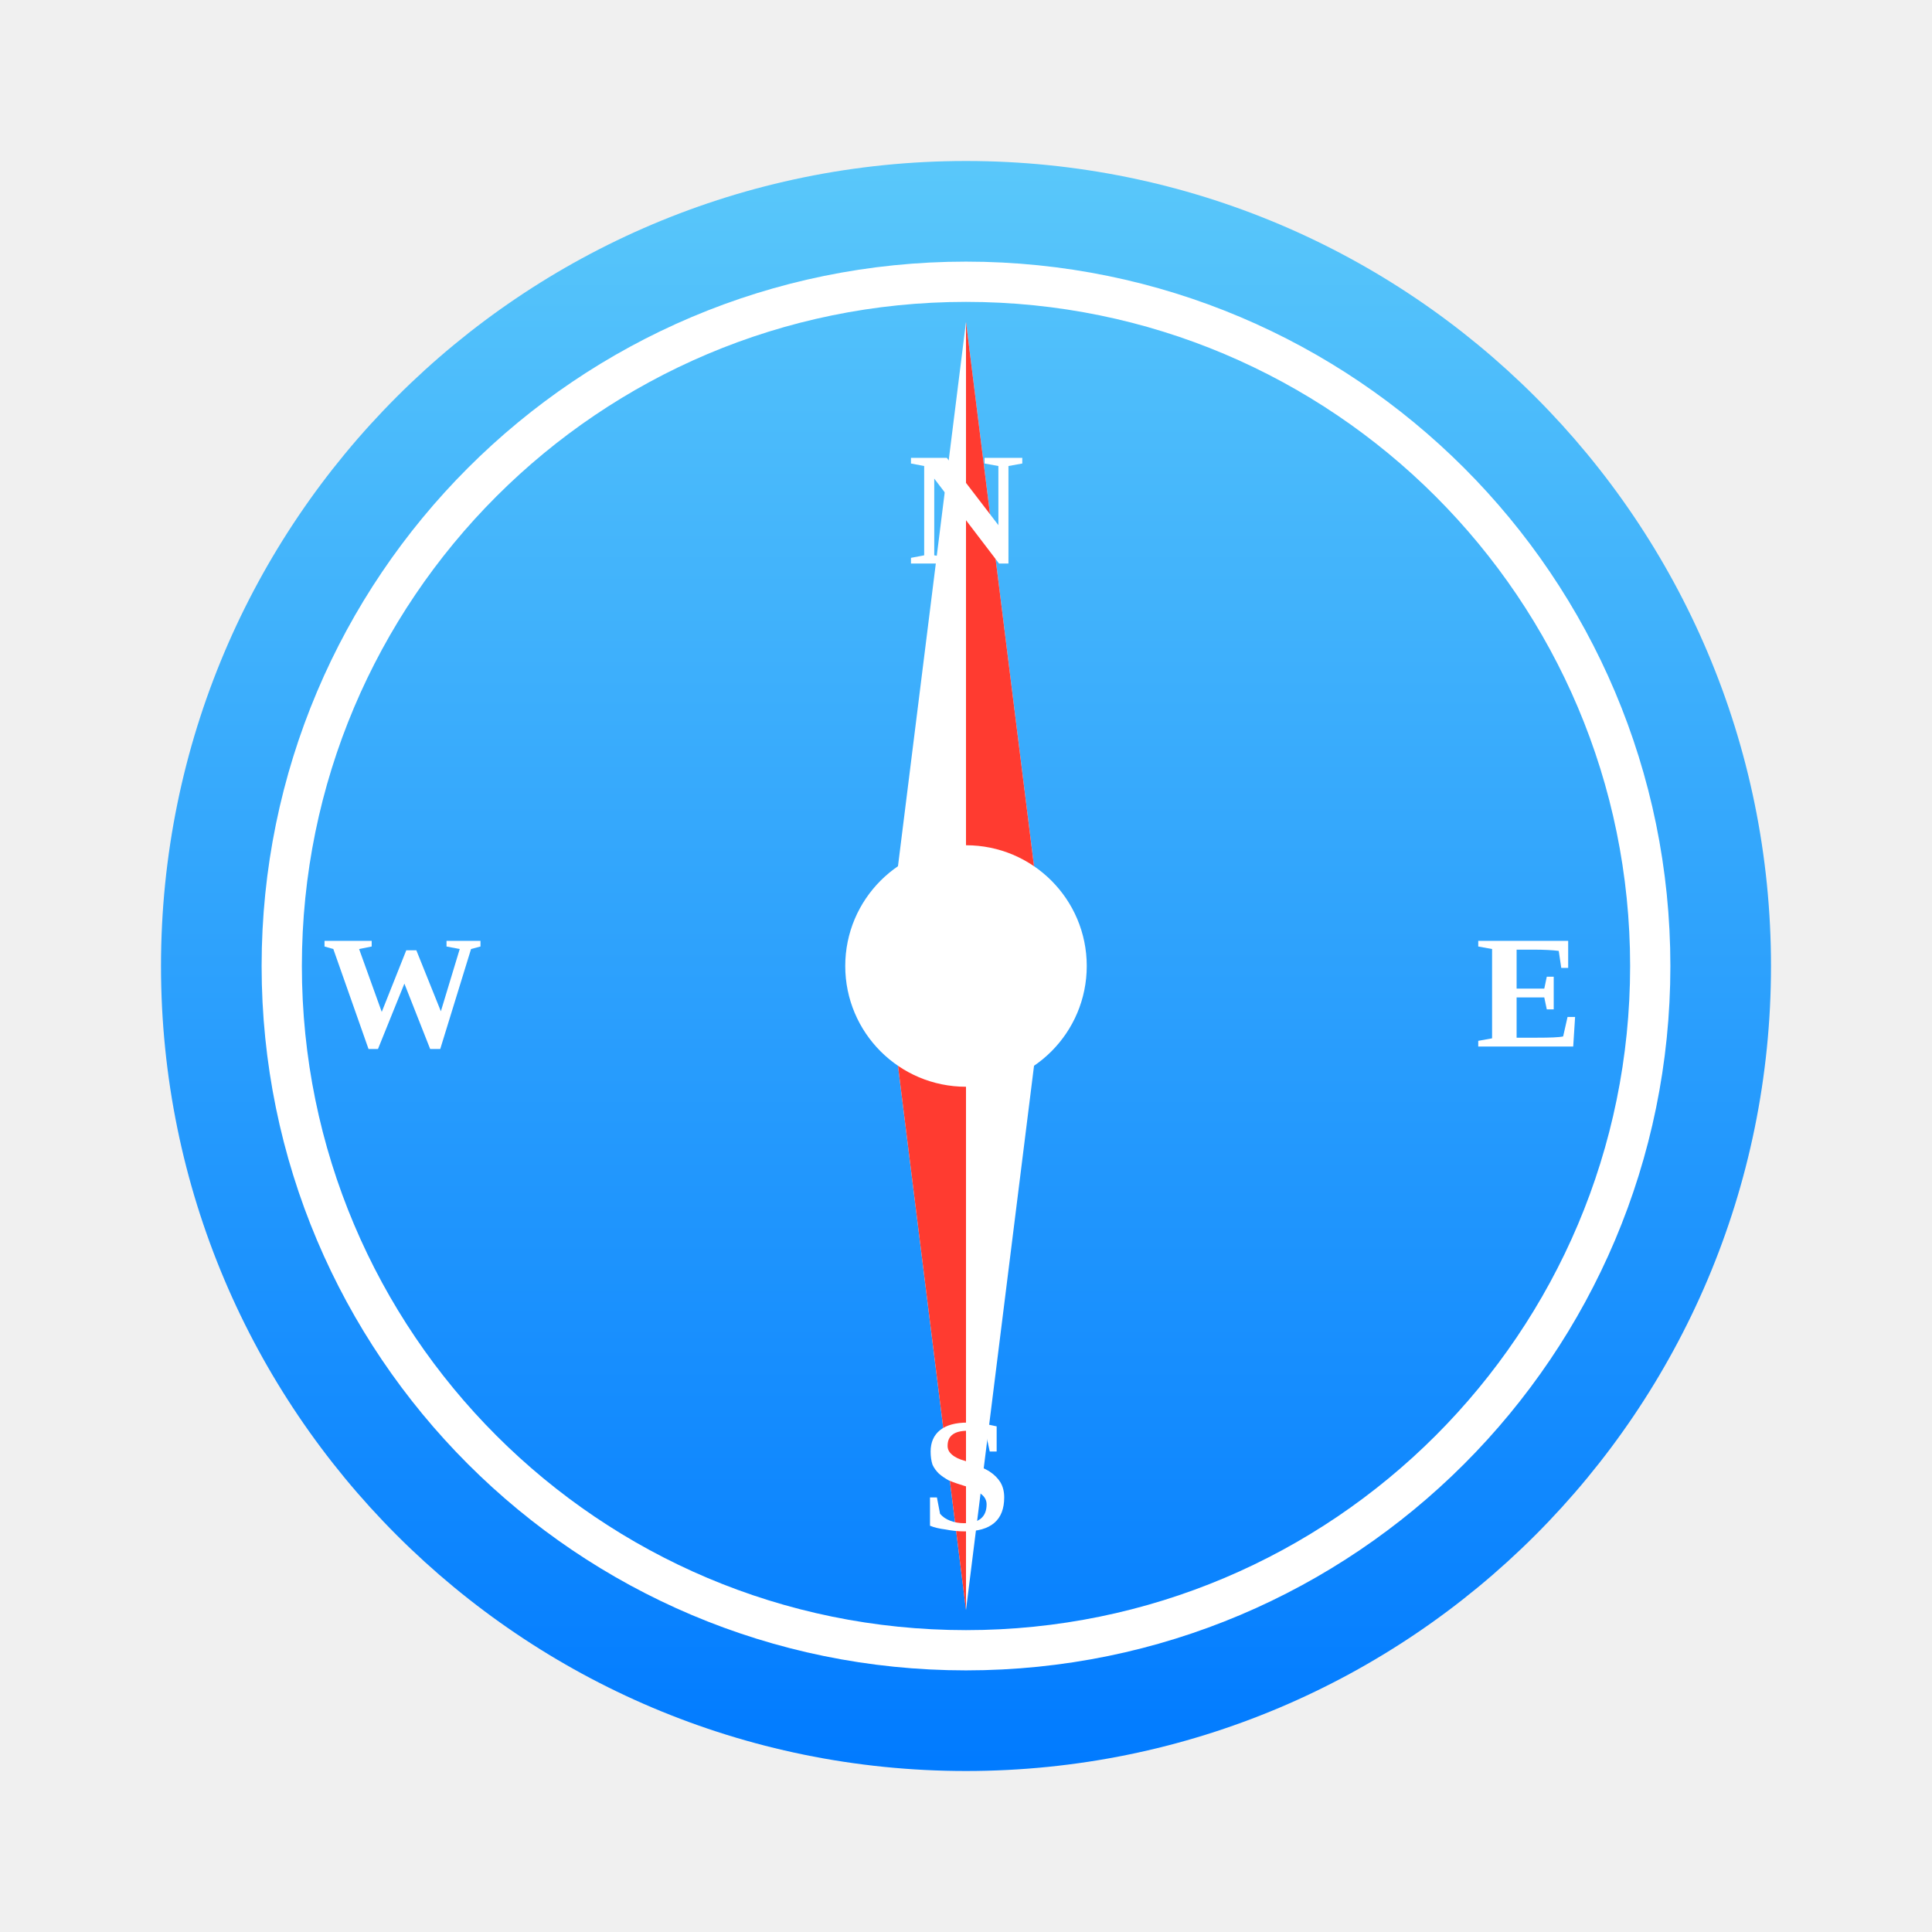
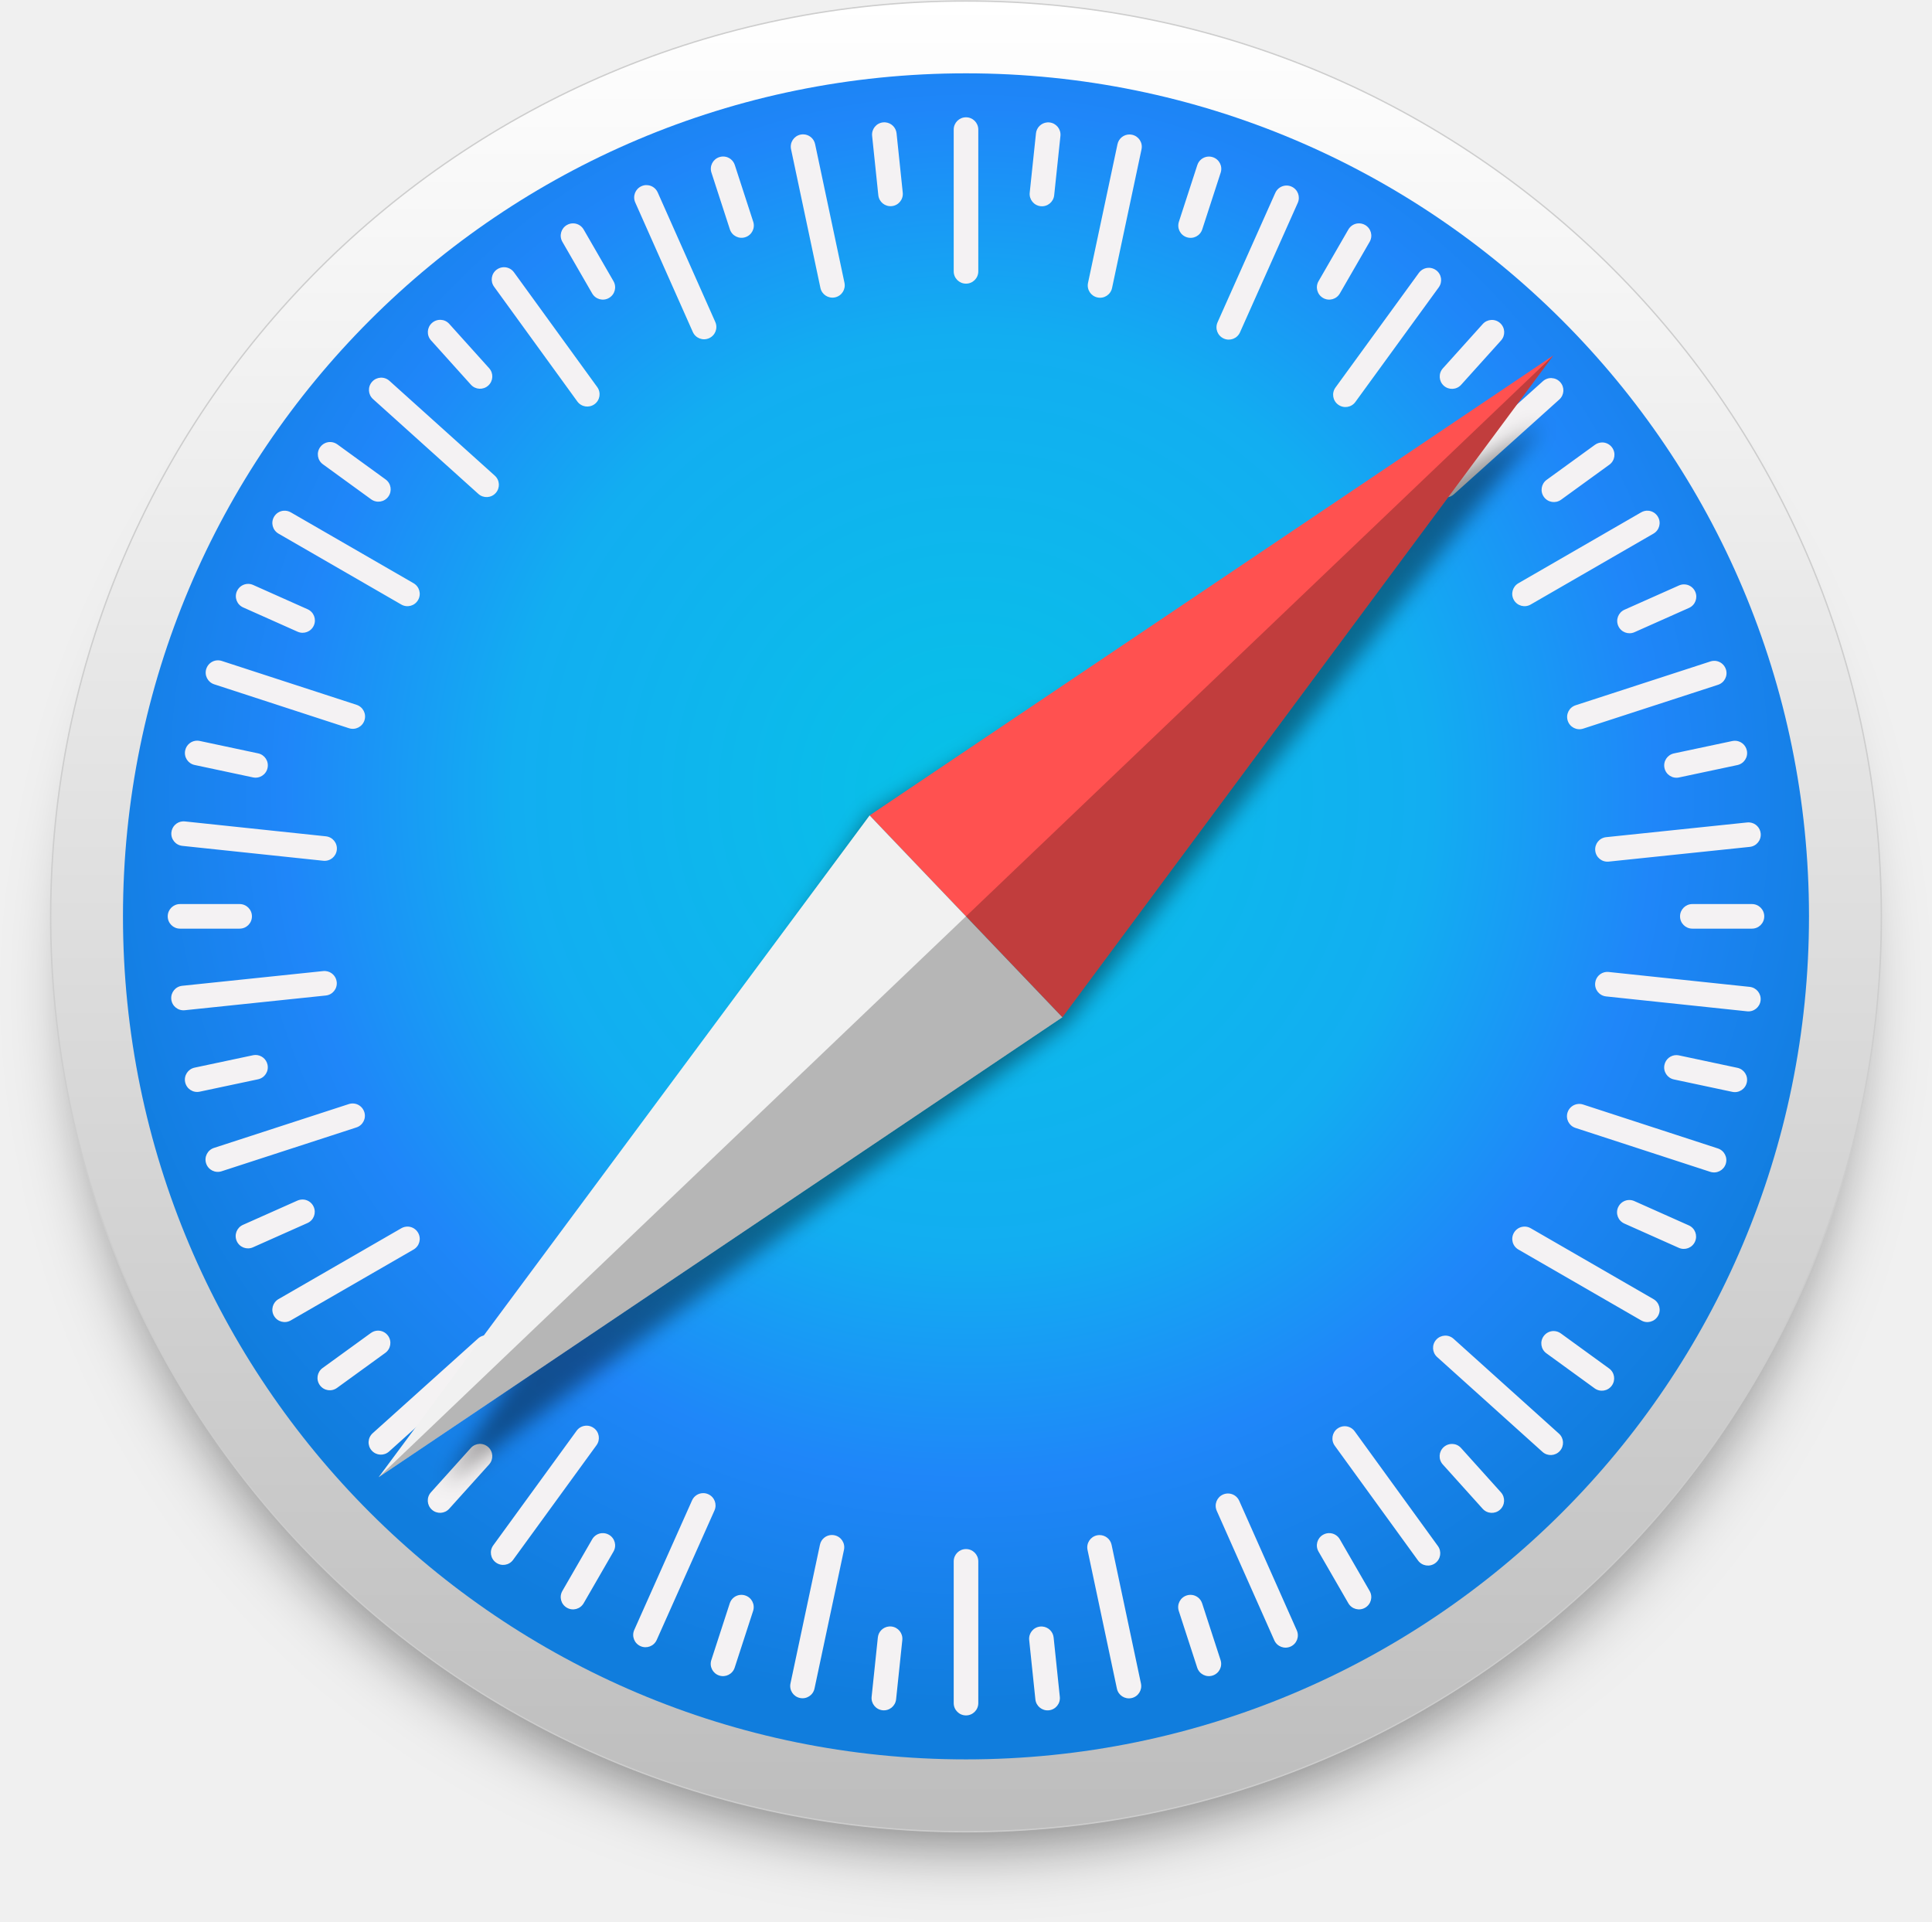
- <svg xmlns="http://www.w3.org/2000/svg" viewBox="0 0 48 48">
+ <svg xmlns="http://www.w3.org/2000/svg" xmlns:xlink="http://www.w3.org/1999/xlink" width="66.166mm" height="65.804mm" viewBox="0 0 66.166 65.804">
  <defs>
-     <linearGradient id="safari-gradient" x1="0%" y1="0%" x2="0%" y2="100%">
-       <stop offset="0%" stop-color="#5AC8FA" />
-       <stop offset="100%" stop-color="#007AFF" />
+     <linearGradient id="b">
+       <stop offset="0" stop-color="#06c2e7" />
+       <stop offset=".25" stop-color="#0db8ec" />
+       <stop offset=".5" stop-color="#12aef1" />
+       <stop offset=".75" stop-color="#1f86f9" />
+       <stop offset="1" stop-color="#107ddd" />
    </linearGradient>
+     <linearGradient id="a">
+       <stop offset="0" stop-color="#bdbdbd" />
+       <stop offset="1" stop-color="#fff" />
+     </linearGradient>
+     <linearGradient xlink:href="#a" id="d" x1="412.975" x2="412.975" y1="237.608" y2="59.392" gradientTransform="translate(206.7902 159.7726) scale(.35154)" gradientUnits="userSpaceOnUse" />
+     <filter id="f" width="1.042" height="1.045" x="-.021" y="-.022" color-interpolation-filters="sRGB">
+       <feGaussianBlur stdDeviation=".958" />
+     </filter>
+     <filter id="c" width="1.096" height="1.096" x="-.048" y="-.048" color-interpolation-filters="sRGB">
+       <feGaussianBlur stdDeviation="3.564" />
+     </filter>
+     <radialGradient xlink:href="#b" id="e" cx="413.061" cy="136.818" r="82.125" fx="413.061" fy="136.818" gradientTransform="translate(194.5447 155.5804) scale(.38143)" gradientUnits="userSpaceOnUse" />
  </defs>
-   <circle cx="24" cy="24" r="20" fill="url(#safari-gradient)" />
-   <circle cx="24" cy="24" r="17" fill="none" stroke="#fff" stroke-width="1" />
-   <polygon points="24,8 26,24 24,40 22,24" fill="#fff" />
-   <polygon points="24,8 26,24 24,24" fill="#FF3B30" />
-   <polygon points="24,24 22,24 24,40" fill="#FF3B30" />
-   <circle cx="24" cy="24" r="3" fill="#fff" />
-   <text x="24" y="14" text-anchor="middle" fill="#fff" font-size="4" font-weight="bold">N</text>
-   <text x="24" y="38" text-anchor="middle" fill="#fff" font-size="4" font-weight="bold">S</text>
-   <text x="10" y="26" text-anchor="middle" fill="#fff" font-size="4" font-weight="bold">W</text>
-   <text x="38" y="26" text-anchor="middle" fill="#fff" font-size="4" font-weight="bold">E</text>
+   <path d="M502.083 148.5a89.108 89.108 0 0 1-89.108 89.108A89.108 89.108 0 0 1 323.867 148.5 89.108 89.108 0 0 1 412.975 59.392 89.108 89.108 0 0 1 502.083 148.5Z" filter="url(#c)" opacity=".53" paint-order="markers stroke fill" transform="matrix(.33865 0 0 .3261 -106.7696 -14.47833)" />
+   <path fill="url(#d)" stroke="#cdcdcd" stroke-linecap="round" stroke-linejoin="round" stroke-width=".093" d="M383.294 211.977a31.325 31.325 0 0 1-31.325 31.325 31.325 31.325 0 0 1-31.325-31.325 31.325 31.325 0 0 1 31.325-31.325 31.325 31.325 0 0 1 31.325 31.325z" paint-order="markers stroke fill" transform="translate(-318.8856 -180.595)" />
+   <path fill="url(#e)" d="M380.839 211.977a28.871 28.871 0 0 1-28.871 28.871 28.871 28.871 0 0 1-28.871-28.871 28.871 28.871 0 0 1 28.871-28.871 28.871 28.871 0 0 1 28.871 28.871z" paint-order="markers stroke fill" transform="translate(-318.8856 -180.595)" />
+   <path fill="#f4f2f3" d="M33.083 4.017c-.233 0-.421.188-.421.421V9.293c0 .233.188.421.421.421.233 0 .421-.188.421-.421V4.438c0-.233-.188-.421-.421-.421zm-2.754.174c-.028-.003-.057-.003-.086 0-.232.024-.399.23-.375.462l.212 2.031c.024.232.23.399.462.375.232-.024.399-.23.375-.462l-.212-2.031c-.021-.203-.182-.356-.377-.375zm5.527.002c-.195.019-.356.172-.377.375l-.214 2.031c-.024.232.143.438.375.463.232.024.438-.143.463-.375l.214-2.031c.024-.232-.143-.438-.375-.463-.029-.003-.058-.003-.085-.001zm-8.355.408c-.028 0-.057.003-.085.009-.228.048-.373.271-.325.499l1.006 4.75c.048.228.271.373.499.325.228-.048.373-.271.325-.499l-1.006-4.75c-.042-.2-.218-.335-.414-.334zm11.184.004c-.196-.002-.372.134-.414.334l-1.009 4.749c-.049.228.096.451.324.499.228.049.451-.096.499-.324l1.009-4.749c.049-.228-.096-.451-.324-.499-.029-.006-.057-.009-.085-.009zM24.801 5.362c-.054-.005-.111.001-.166.019-.222.072-.342.308-.27.53l.631 1.942c.072.222.309.342.53.27.222-.072.342-.309.27-.53l-.631-1.942c-.054-.166-.201-.276-.364-.29zm16.568.001c-.163.014-.31.123-.364.29l-.631 1.942c-.072.222.048.458.27.53.222.072.458-.048.53-.27l.631-1.942c.072-.222-.048-.458-.27-.53-.055-.018-.112-.024-.166-.019zm-19.237.976c-.055.001-.11.013-.163.037-.213.095-.308.342-.214.556l1.972 4.437c.095.213.342.308.556.214.213-.095.309-.342.214-.556l-1.972-4.437c-.071-.16-.228-.254-.392-.25zm21.937.015c-.164-.003-.321.09-.393.25l-1.978 4.434c-.095.213-0.0.461.213.556.213.095.461 0.0.556-.213L44.445 6.947c.095-.213 0-.461-.213-.556-.053-.024-.109-.036-.163-.037zM19.654 7.65c-.081-.006-.164.012-.24.056-.202.117-.271.373-.154.575l1.021 1.769c.117.202.373.271.575.154.202-.117.271-.373.154-.575L19.989 7.86c-.073-.126-.2-.2-.335-.21zm26.859 0c-.135.009-.262.084-.335.21l-1.021 1.769c-.117.202-.048.458.154.575.202.117.458.048.575-.154l1.021-1.769c.117-.202.048-.458-.154-.575-.076-.044-.159-.061-.24-.056zM17.247 9.151c-.081.003-.162.029-.233.08-.189.137-.23.399-.093.588l2.851 3.93c.137.189.399.23.588.094.189-.137.23-.399.093-.588l-2.851-3.93c-.086-.118-.22-.178-.355-.174zm31.701.021c-.135-.005-.269.056-.355.173l-2.856 3.926c-.137.189-.096.451.093.588.189.137.451.096.588-.093l2.856-3.926c.137-.189.096-.451-.093-.588-.071-.051-.152-.078-.233-.081zm-33.852 1.782c-.107-.006-.217.03-.304.108-.173.156-.187.421-.031.594l1.366 1.518c.156.173.421.187.594.031.173-.156.187-.421.031-.595l-1.366-1.518c-.078-.087-.183-.134-.291-.139zm35.976.003c-.107.006-.213.052-.291.139l-1.366 1.518c-.156.173-.142.439.031.595.173.156.438.142.594-.031l1.367-1.518c.156-.173.142-.439-.031-.595-.087-.078-.196-.114-.304-.108zm-38.037 1.977c-.107.006-.213.052-.291.139-.156.173-.142.438.031.594l3.608 3.248c.173.156.438.142.594-.031.156-.173.142-.438-.031-.594l-3.609-3.248c-.087-.078-.196-.114-.304-.108zm40.108.014c-.107-.006-.217.03-.304.108l-3.611 3.246c-.173.156-.188.421-.032.594.156.173.421.188.595.032l3.611-3.246c.173-.156.188-.421.032-.594-.078-.087-.183-.134-.291-.139zm-41.822 2.19c-.135-.005-.269.056-.355.174-.137.189-.096.451.093.588l1.652 1.2c.189.137.451.096.588-.093.137-.189.096-.451-.093-.588l-1.652-1.2c-.071-.051-.152-.078-.233-.081zm43.535.015c-.081.003-.162.029-.233.08l-1.653 1.199c-.189.137-.231.399-.094.588.137.189.399.23.588.093l1.653-1.199c.189-.137.23-.399.093-.588-.086-.118-.22-.178-.355-.174zM9.719 17.49c-.135.009-.262.084-.335.21-.117.202-.048.458.154.575l4.205 2.428c.202.117.458.048.575-.154.117-.202.048-.458-.154-.575l-4.205-2.428c-.076-.044-.159-.061-.24-.056zm46.727 0c-.081-.006-.164.012-.24.056l-4.205 2.428c-.202.117-.271.373-.154.575.117.202.373.271.575.154l4.205-2.428c.202-.117.271-.373.154-.575-.073-.126-.2-.2-.335-.21zm-47.939 2.506c-.164-.004-.321.09-.393.25-.095.213-0.0.461.213.556l1.865.832c.213.095.461 0.0.556-.213.095-.213-0-.461-.213-.556l-1.865-.832c-.053-.024-.109-.036-.163-.037zm49.158.017c-.055.001-.11.013-.164.037l-1.866.831c-.213.095-.308.343-.213.556.095.213.343.308.556.213l1.866-.831c.213-.095.308-.343.213-.556-.071-.16-.228-.253-.392-.25zM7.429 22.615c-.163.014-.31.123-.364.289-.072.222.048.458.27.531l4.616 1.504c.222.072.458-.048.531-.27.072-.222-.048-.458-.27-.531L7.595 22.635c-.055-.018-.112-.024-.166-.019zm51.315.018c-.054-.005-.111.001-.166.019l-4.617 1.501c-.222.072-.342.309-.27.53.072.222.309.342.53.27l4.617-1.501c.222-.072.342-.309.27-.53-.054-.166-.201-.276-.364-.29zM6.756 25.365c-.196-.002-.372.134-.414.334-.049.228.096.451.324.499l1.998.425c.228.049.451-.096.499-.324.049-.228-.096-.451-.324-.499l-1.998-.425c-.029-.006-.057-.009-.085-.009zm52.655.004c-.028 0-.056.004-.085.009l-1.998.424c-.228.049-.373.271-.324.499.049.228.271.373.499.324l1.998-.424c.228-.049.373-.271.324-.499-.042-.2-.218-.335-.414-.334zM6.247 28.13c-.195.019-.356.172-.377.375-.025.232.142.438.374.463l4.828.51c.232.025.438-.142.463-.374.025-.232-.142-.438-.374-.463l-4.828-.51c-.029-.003-.058-.003-.085-0zm53.676.036c-.028-.003-.057-.003-.086 0l-4.829.504c-.232.024-.399.23-.375.462.024.232.23.399.462.375l4.829-.504c.232-.024.399-.23.375-.462-.021-.203-.182-.356-.377-.375zM6.165 30.961c-.233 0-.421.188-.421.421 0 .233.188.421.421.421h2.042c.233 0 .421-.188.421-.421 0-.233-.188-.421-.421-.421zm51.793 0c-.233 0-.421.188-.421.421 0.0.233.188.421.421.421h2.042c.233 0 .421-.188.421-.421 0-.233-.188-.421-.421-.421zM11.155 33.256c-.028-.003-.056-.003-.085 0l-4.829.504c-.232.024-.399.23-.375.462.024.232.23.399.462.375l4.829-.504c.232-.024.399-.23.375-.462-.021-.203-.182-.356-.377-.375zm43.853.03c-.195.019-.356.172-.377.375-.025.232.142.438.374.463l4.828.51c.232.025.438-.143.463-.374.025-.232-.143-.438-.374-.463l-4.828-.51c-.029-.003-.058-.003-.086-0zm-46.26 2.844c-.028 0-.057.003-.085.009l-1.998.424c-.228.049-.373.271-.324.499.049.228.271.373.499.324l1.998-.424c.228-.049.373-.271.324-.499-.042-.2-.218-.335-.414-.334zm48.669.004c-.196-.002-.372.134-.414.334-.049.228.096.451.324.499l1.998.425c.228.049.451-.096.499-.324.049-.228-.096-.451-.324-.499l-1.998-.425c-.029-.006-.057-.009-.085-.009zm-45.305 1.658c-.054-.005-.111.001-.166.019L7.329 39.312c-.222.072-.342.309-.27.53.072.222.309.342.53.27l4.617-1.501c.222-.072.342-.309.27-.53-.054-.166-.201-.276-.364-.29zm41.937.015c-.163.014-.31.123-.364.289-.072.222.048.458.27.531l4.616 1.504c.222.072.458-.048.531-.27.072-.222-.048-.458-.27-.531l-4.616-1.504c-.055-.018-.112-.024-.166-.019zm-43.699 3.273c-.055.001-.11.013-.163.036l-1.866.831c-.213.095-.308.343-.213.556.095.213.343.308.556.213l1.866-.831c.213-.095.308-.343.213-.556-.071-.16-.228-.253-.392-.25zm45.459.016c-.164-.004-.321.09-.393.25-.095.213-0.0.461.213.556l1.865.832c.213.095.461 0.0.556-.213.095-.213 0-.461-.213-.556l-1.865-.832c-.053-.024-.109-.036-.163-.037zm-41.826.912c-.081-.006-.164.012-.24.056L9.538 44.49c-.202.117-.271.373-.154.575.117.202.373.271.575.154l4.205-2.427c.202-.117.271-.373.154-.575-.073-.126-.2-.2-.335-.21zm38.2 0c-.135.009-.262.084-.335.21-.117.202-.048.459.154.575l4.205 2.427c.202.117.459.048.575-.154.117-.202.048-.458-.154-.575l-4.205-2.428c-.076-.044-.159-.061-.24-.056zm-39.249 3.562c-.081.003-.162.029-.233.081l-1.653 1.199c-.189.137-.231.399-.094.588.137.189.399.231.588.093l1.653-1.199c.189-.137.231-.399.094-.588-.086-.118-.22-.179-.355-.174zm40.288.014c-.135-.005-.269.056-.355.174-.137.189-.096.451.093.588l1.652 1.2c.189.137.451.096.588-.093.137-.189.096-.451-.093-.588l-1.652-1.2c-.071-.051-.152-.078-.233-.081zm-36.544.145c-.107-.006-.217.03-.304.108l-3.611 3.246c-.173.156-.188.421-.032.594.156.173.421.188.594.032l3.611-3.246c.173-.156.188-.421.032-.594-.078-.087-.183-.134-.291-.139zm32.8.012c-.107.006-.213.052-.291.139-.156.173-.142.438.031.594l3.608 3.248c.173.156.439.142.595-.031.156-.173.142-.438-.031-.594l-3.609-3.248c-.087-.078-.196-.114-.304-.108zm-29.375 3.084c-.135-.005-.27.055-.355.173l-2.856 3.926c-.137.189-.096.451.093.588.189.137.451.096.588-.093l2.856-3.926c.137-.189.096-.451-.093-.588-.071-.051-.152-.078-.233-.081zm25.936.018c-.081.003-.162.029-.233.08-.189.137-.23.399-.094.588l2.851 3.93c.137.189.399.231.588.094.189-.137.23-.399.094-.588l-2.851-3.93c-.086-.118-.22-.178-.355-.174zm-29.623.606c-.107.006-.213.052-.291.139l-1.366 1.518c-.156.173-.142.439.031.595.173.156.438.142.594-.031l1.367-1.518c.156-.173.142-.439-.031-.595-.087-.078-.196-.114-.304-.108zm33.331.002c-.107-.006-.217.03-.304.108-.173.156-.187.421-.031.594l1.366 1.518c.156.173.421.187.594.031.173-.156.187-.421.031-.595l-1.366-1.518c-.078-.087-.183-.134-.291-.139zm-25.655 1.684c-.164-.004-.321.09-.392.25l-1.978 4.434c-.095.213-0.0.461.213.556.213.095.461 0.0.556-.213l1.978-4.434c.095-.213 0-.461-.213-.556-.053-.024-.109-.036-.163-.037zm17.956.012c-.055.001-.11.013-.164.036-.213.095-.308.342-.214.556l1.972 4.437c.095.213.343.308.556.214.213-.095.308-.342.214-.556l-1.972-4.437c-.071-.16-.228-.253-.392-.25zM20.616 52.505c-.135.009-.262.084-.335.21l-1.021 1.769c-.117.202-.048.458.154.575.202.117.458.048.575-.154l1.021-1.769c.117-.202.048-.458-.154-.575-.076-.044-.159-.061-.24-.056zm24.934 0c-.081-.006-.164.012-.24.056-.202.117-.271.373-.154.575l1.021 1.769c.117.202.373.271.575.154.202-.117.271-.373.154-.575l-1.021-1.769c-.073-.126-.2-.2-.335-.21zm-17.055.063c-.196-.002-.372.134-.414.334l-1.009 4.749c-.049.228.096.451.324.499.228.049.451-.096.499-.324l1.009-4.749c.049-.228-.096-.451-.324-.499-.029-.006-.057-.009-.085-.009zm9.16.003c-.028 0-.056.003-.085.009-.228.048-.373.271-.325.499l1.006 4.75c.048.228.271.373.499.325.228-.048.373-.271.325-.499l-1.006-4.75c-.042-.2-.218-.335-.414-.334zm-4.572.479c-.233 0-.421.188-.421.421v4.855c0 .233.188.421.421.421.233 0 .421-.188.421-.421v-4.855c0-.233-.188-.421-.421-.421zm-7.727 1.569c-.163.014-.31.123-.364.29l-.631 1.942c-.072.222.048.458.27.53.222.072.458-.049.53-.27l.631-1.942c.072-.222-.048-.458-.27-.53-.055-.018-.112-.024-.166-.019zm15.45.001c-.054-.005-.111.001-.166.019-.222.072-.342.309-.27.53l.631 1.942c.072.222.309.342.53.27.222-.072.342-.308.27-.53l-.631-1.942c-.054-.166-.201-.276-.364-.29zm-10.365 1.082c-.195.019-.356.172-.377.375l-.213 2.031c-.024.232.143.438.375.463.232.024.438-.143.463-.375l.213-2.031c.024-.232-.143-.438-.375-.463-.029-.003-.058-.003-.085-0zm5.267.002c-.028-.003-.057-.003-.086 0-.232.024-.399.23-.375.462l.212 2.031c.024.232.23.399.462.375.232-.024.399-.23.375-.462l-.212-2.031c-.021-.203-.182-.356-.377-.375z" paint-order="markers stroke fill" />
+   <path d="m469.096 100.607-65.51 38.061-41.42 65.207 60.594-44.881z" filter="url(#f)" opacity=".409" paint-order="markers stroke fill" transform="translate(-112.0954 -20.8224) scale(.35154)" />
+   <path fill="#ff5150" d="m36.383 34.838-6.601-6.913 23.416-15.752z" paint-order="markers stroke fill" />
+   <path fill="#f1f1f1" d="m36.383 34.838-6.601-6.913-16.815 22.665z" paint-order="markers stroke fill" />
+   <path d="m12.967 50.59 23.416-15.752 16.815-22.665z" opacity=".243" />
</svg>
